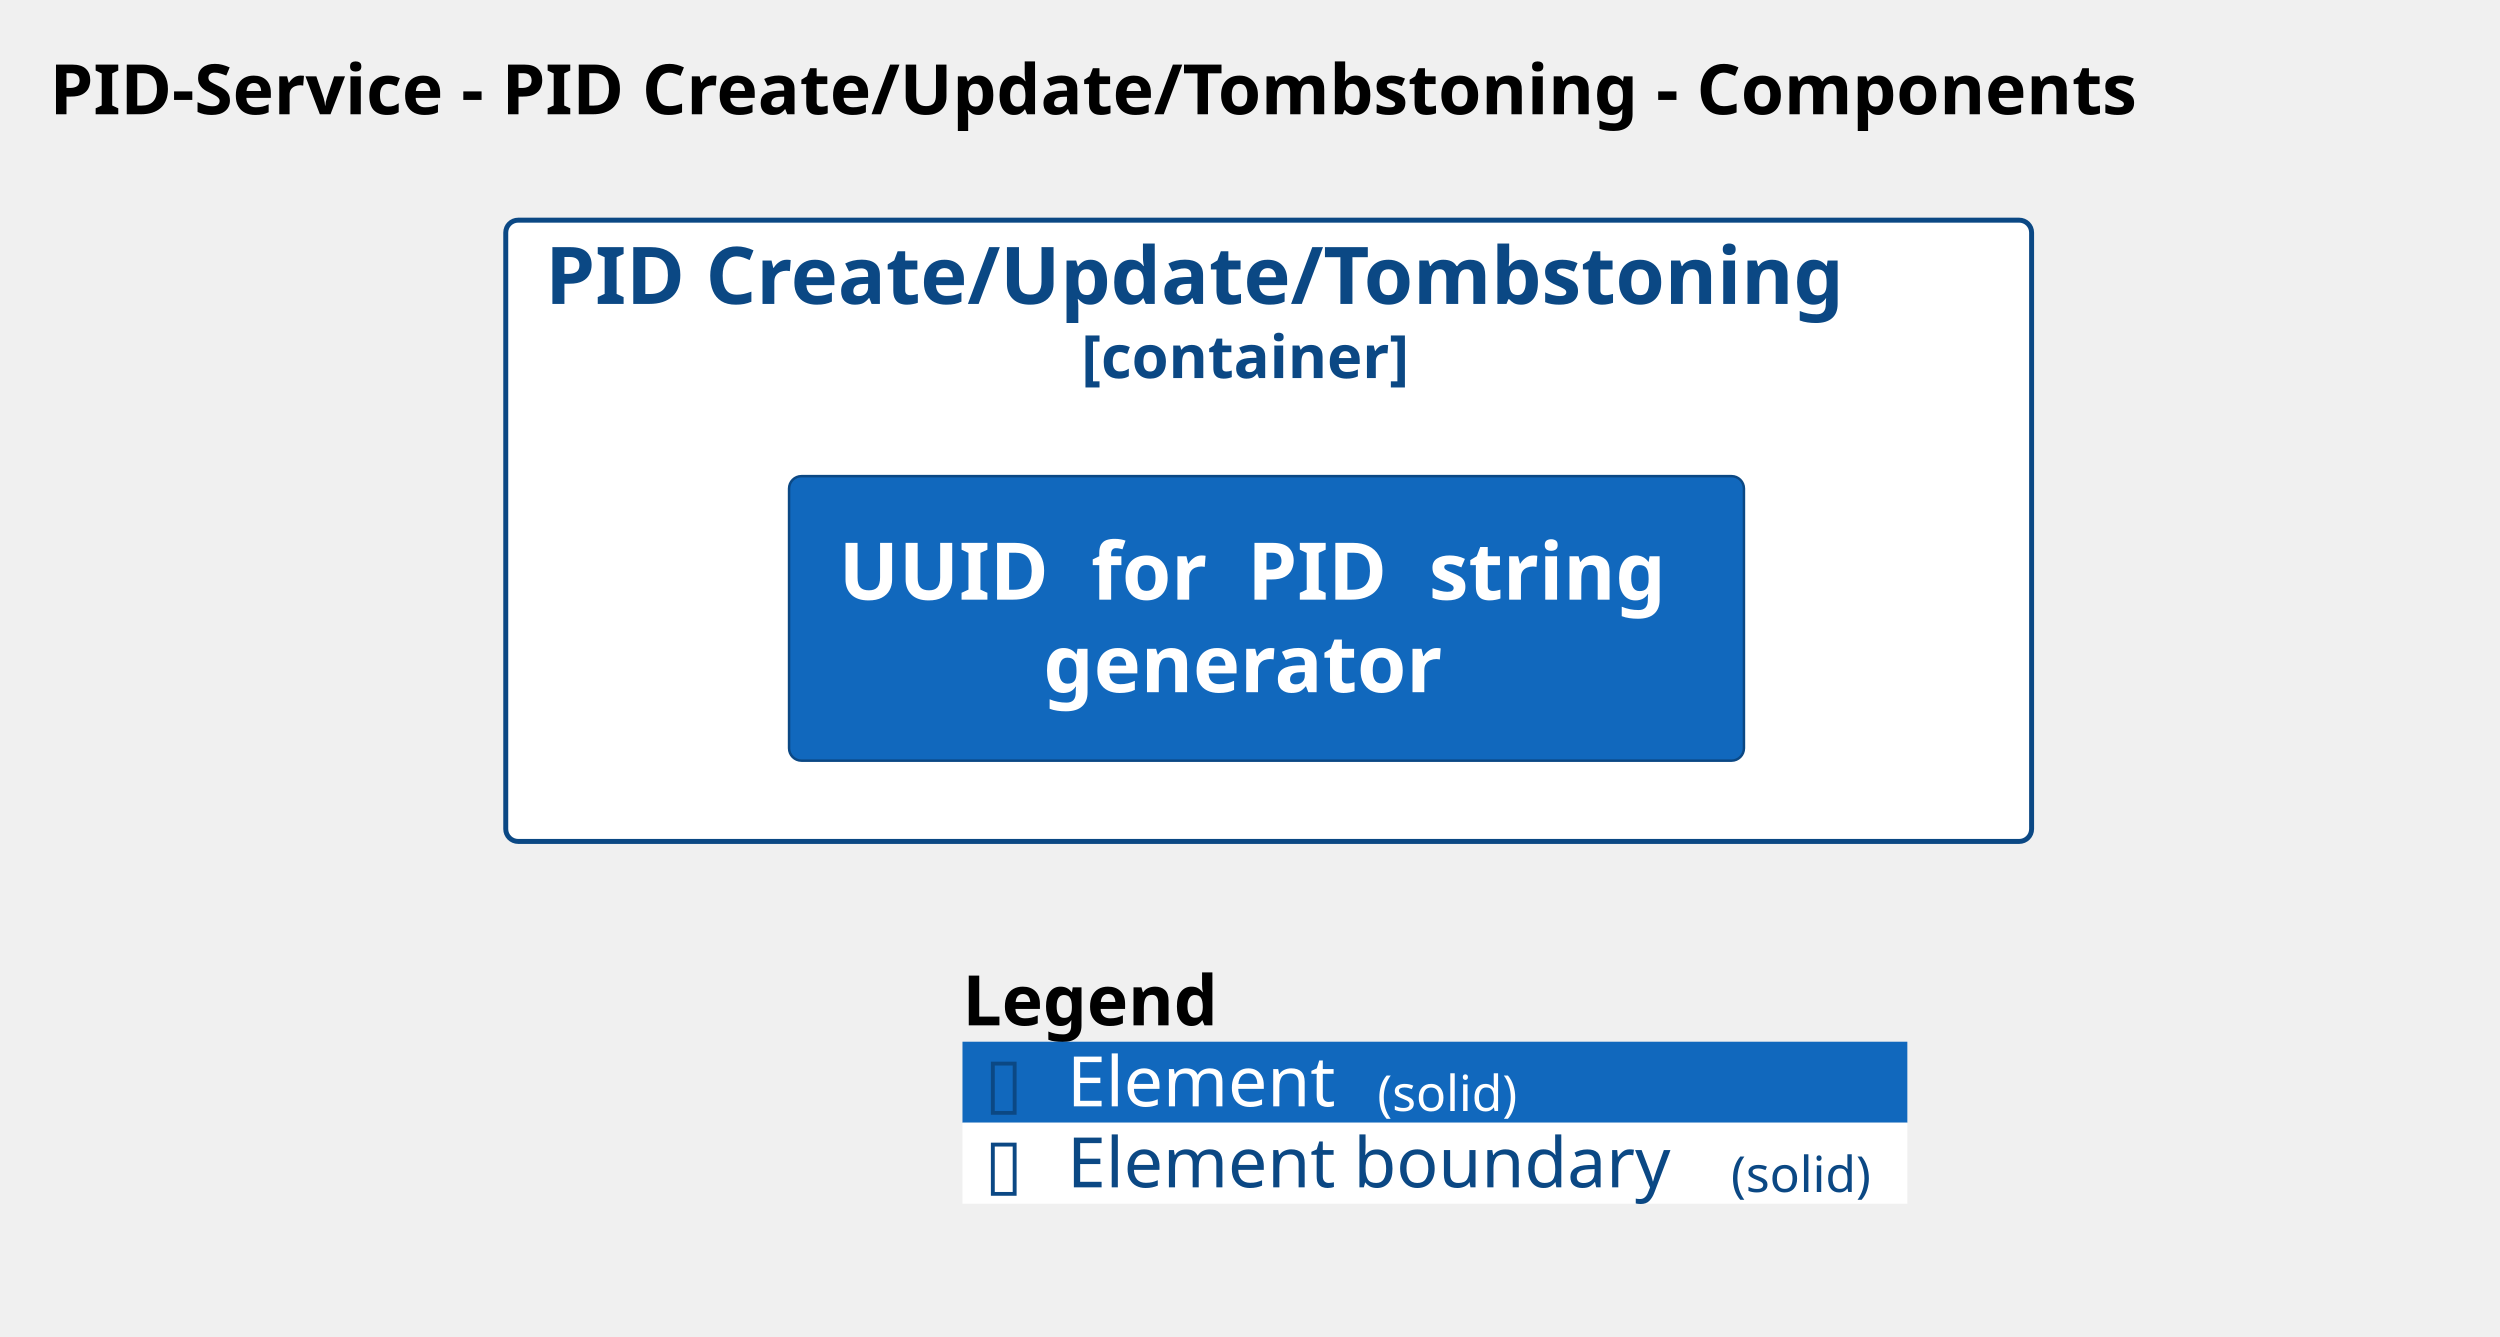
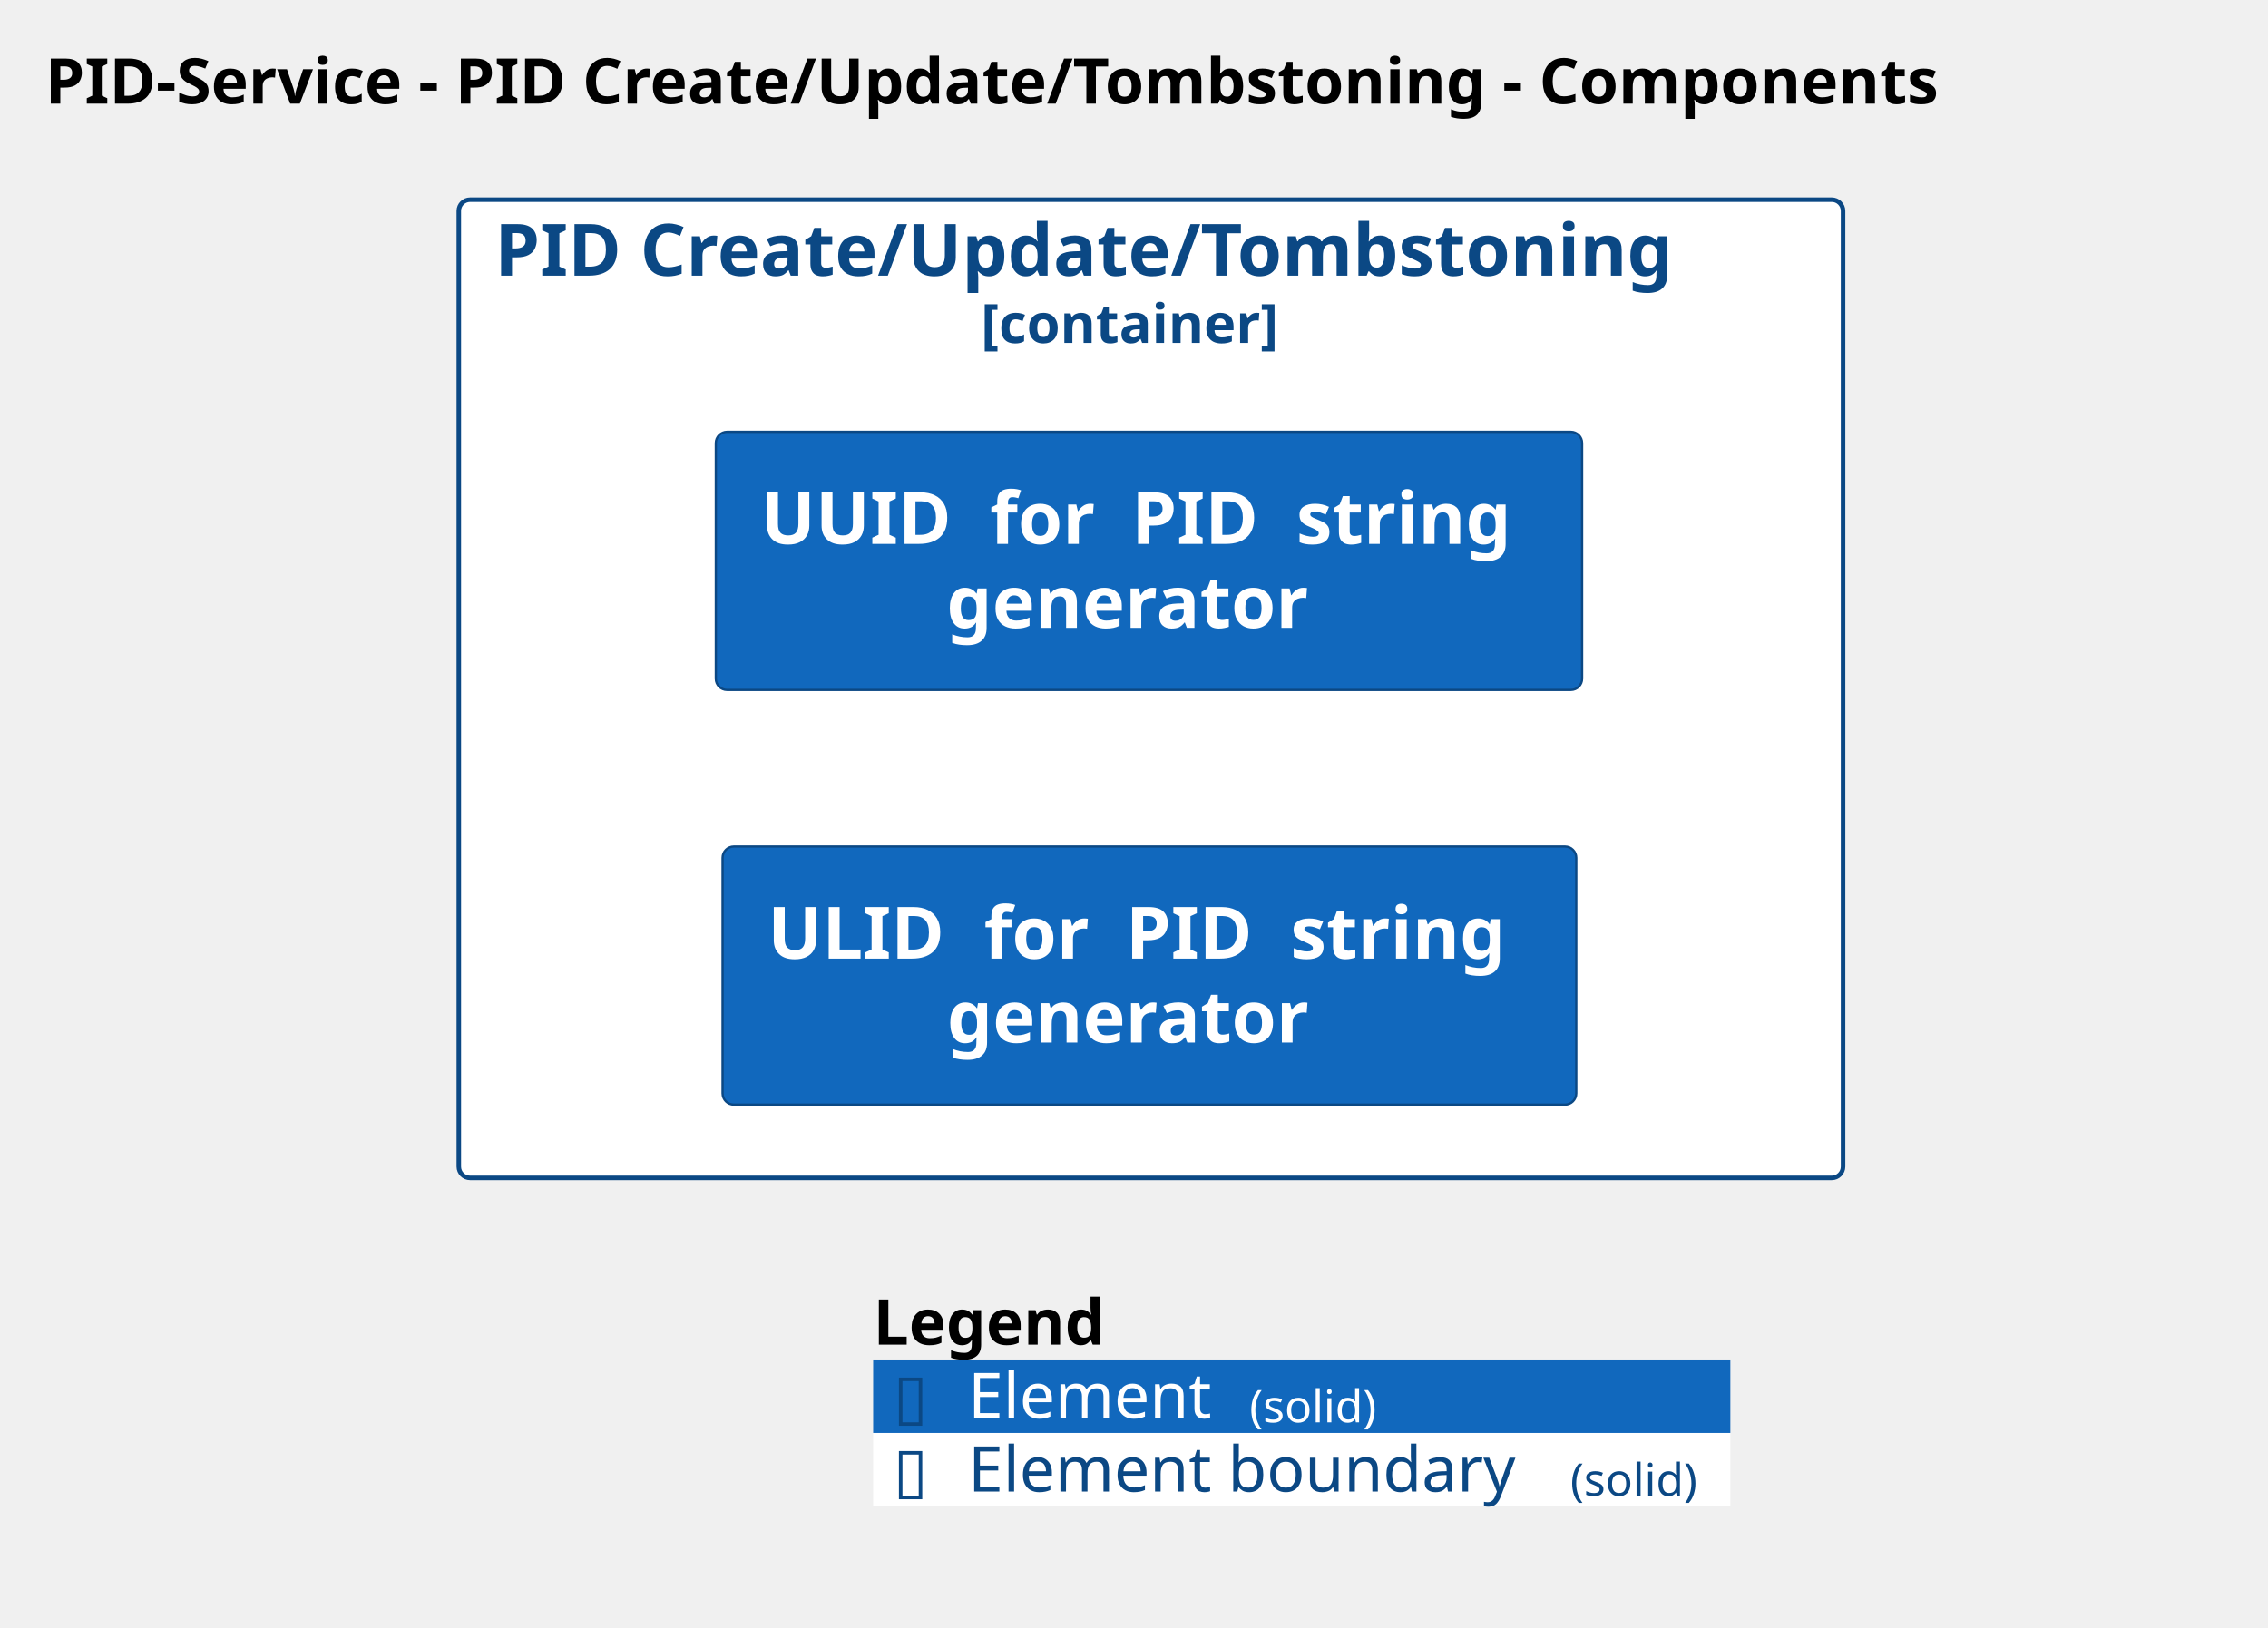
- <svg xmlns="http://www.w3.org/2000/svg" contentStyleType="text/css" data-diagram-type="DESCRIPTION" height="269px" preserveAspectRatio="none" style="width:503px;height:269px;background:#FFFFFF;" version="1.1" viewBox="0 0 503 269" width="503px" zoomAndPan="magnify">
+ <svg xmlns="http://www.w3.org/2000/svg" contentStyleType="text/css" data-diagram-type="DESCRIPTION" height="361px" preserveAspectRatio="none" style="width:503px;height:361px;background:#FFFFFF;" version="1.1" viewBox="0 0 503 361" width="503px" zoomAndPan="magnify">
  <defs />
  <g>
    <g class="title" data-source-line="2">
      <text fill="#000000" font-family="sans-serif" font-size="14" font-weight="bold" lengthAdjust="spacing" textLength="475.515" x="10" y="22.995">PID-Service - PID Create/Update/Tombstoning - Components</text>
    </g>
    <g class="cluster" data-entity="PIDService.PIDCreateUpdateTombstoning_boundary" data-source-line="1575" data-uid="ent0002" id="cluster_PIDService.PIDCreateUpdateTombstoning_boundary">
-       <rect fill="#FFFFFF" height="125" rx="2.5" ry="2.5" style="stroke:#0B4884;stroke-width:1;" width="307" x="101.757" y="44.297" />
+       <rect fill="#FFFFFF" height="217" rx="2.5" ry="2.5" style="stroke:#0B4884;stroke-width:1;" width="307" x="101.757" y="44.297" />
      <text fill="#0B4884" font-family="sans-serif" font-size="16" font-weight="bold" lengthAdjust="spacing" textLength="291.109" x="109.703" y="61.148">PID Create/Update/Tombstoning</text>
      <text fill="#0B4884" font-family="sans-serif" font-size="12" font-weight="bold" lengthAdjust="spacing" textLength="75.416" x="217.549" y="76.061">[container]</text>
    </g>
    <g class="entity" data-entity="PIDService.PIDCreateUpdateTombstoning.UUIDforPIDstringgenerator" data-source-line="63" data-uid="ent0003" id="entity_PIDService.PIDCreateUpdateTombstoning.UUIDforPIDstringgenerator">
      <rect fill="#1168BD" height="57.25" rx="2.5" ry="2.5" style="stroke:#0B4884;stroke-width:0.5;" width="192.125" x="158.757" y="95.797" />
      <text fill="#FFFFFF" font-family="sans-serif" font-size="16" font-weight="bold" lengthAdjust="spacing" textLength="45.219" x="168.757" y="120.648">UUID</text>
      <text fill="#FFFFFF" font-family="sans-serif" font-size="16" font-weight="bold" lengthAdjust="spacing" textLength="5.57" x="213.976" y="120.648"> </text>
      <text fill="#FFFFFF" font-family="sans-serif" font-size="16" font-weight="bold" lengthAdjust="spacing" textLength="25.844" x="219.546" y="120.648">for</text>
      <text fill="#FFFFFF" font-family="sans-serif" font-size="16" font-weight="bold" lengthAdjust="spacing" textLength="5.57" x="245.39" y="120.648"> </text>
      <text fill="#FFFFFF" font-family="sans-serif" font-size="16" font-weight="bold" lengthAdjust="spacing" textLength="30.961" x="250.96" y="120.648">PID</text>
      <text fill="#FFFFFF" font-family="sans-serif" font-size="16" font-weight="bold" lengthAdjust="spacing" textLength="5.57" x="281.921" y="120.648"> </text>
      <text fill="#FFFFFF" font-family="sans-serif" font-size="16" font-weight="bold" lengthAdjust="spacing" textLength="53.391" x="287.492" y="120.648">string</text>
      <text fill="#FFFFFF" font-family="sans-serif" font-size="16" font-weight="bold" lengthAdjust="spacing" textLength="89.766" x="209.937" y="139.273">generator</text>
    </g>
+     <g class="entity" data-entity="PIDService.PIDCreateUpdateTombstoning.ULIDforPIDstringgenerator" data-source-line="63" data-uid="ent0004" id="entity_PIDService.PIDCreateUpdateTombstoning.ULIDforPIDstringgenerator">
+       <rect fill="#1168BD" height="57.25" rx="2.5" ry="2.5" style="stroke:#0B4884;stroke-width:0.5;" width="189.328" x="160.257" y="187.797" />
+       <text fill="#FFFFFF" font-family="sans-serif" font-size="16" font-weight="bold" lengthAdjust="spacing" textLength="42.422" x="170.257" y="212.648">ULID</text>
+       <text fill="#FFFFFF" font-family="sans-serif" font-size="16" font-weight="bold" lengthAdjust="spacing" textLength="5.57" x="212.679" y="212.648"> </text>
+       <text fill="#FFFFFF" font-family="sans-serif" font-size="16" font-weight="bold" lengthAdjust="spacing" textLength="25.844" x="218.25" y="212.648">for</text>
+       <text fill="#FFFFFF" font-family="sans-serif" font-size="16" font-weight="bold" lengthAdjust="spacing" textLength="5.57" x="244.093" y="212.648"> </text>
+       <text fill="#FFFFFF" font-family="sans-serif" font-size="16" font-weight="bold" lengthAdjust="spacing" textLength="30.961" x="249.664" y="212.648">PID</text>
+       <text fill="#FFFFFF" font-family="sans-serif" font-size="16" font-weight="bold" lengthAdjust="spacing" textLength="5.57" x="280.625" y="212.648"> </text>
+       <text fill="#FFFFFF" font-family="sans-serif" font-size="16" font-weight="bold" lengthAdjust="spacing" textLength="53.391" x="286.195" y="212.648">string</text>
+       <text fill="#FFFFFF" font-family="sans-serif" font-size="16" font-weight="bold" lengthAdjust="spacing" textLength="89.766" x="210.039" y="231.273">generator</text>
+     </g>
    <g class="legend" data-source-line="1492">
-       <rect fill="none" height="16.297" style="stroke:none;stroke-width:1;" width="190.107" x="193.65" y="193.297" />
-       <text fill="#000000" font-family="sans-serif" font-size="14" font-weight="bold" lengthAdjust="spacing" textLength="57.921" x="193.65" y="206.292">Legend</text>
-       <text fill="#FFFFFF" font-family="sans-serif" font-size="14" lengthAdjust="spacing" textLength="4.45" x="256.445" y="206.292"> </text>
-       <rect fill="#1168BD" height="16.297" style="stroke:none;stroke-width:1;" width="190.107" x="193.65" y="209.594" />
-       <text fill="#0B4884" font-family="sans-serif" font-size="14" lengthAdjust="spacing" textLength="7.704" x="198.1" y="222.589">▯</text>
-       <text fill="#FFFFFF" font-family="sans-serif" font-size="14" lengthAdjust="spacing" textLength="4.45" x="205.804" y="222.589"> </text>
-       <text fill="#FFFFFF" font-family="sans-serif" font-size="14" lengthAdjust="spacing" textLength="57.962" x="214.705" y="222.589">Element</text>
-       <text fill="#FFFFFF" font-family="sans-serif" font-size="10" lengthAdjust="spacing" textLength="31.035" x="277.117" y="223.532">(solid)</text>
-       <text fill="#FFFFFF" font-family="sans-serif" font-size="14" lengthAdjust="spacing" textLength="4.45" x="308.152" y="222.589"> </text>
-       <rect fill="#FFFFFF" height="16.297" style="stroke:none;stroke-width:1;" width="190.107" x="193.65" y="225.891" />
-       <text fill="#0B4884" font-family="sans-serif" font-size="14" lengthAdjust="spacing" textLength="7.704" x="198.1" y="238.886">▯</text>
-       <text fill="#FFFFFF" font-family="sans-serif" font-size="14" lengthAdjust="spacing" textLength="4.45" x="205.804" y="238.886"> </text>
-       <text fill="#0B4884" font-family="sans-serif" font-size="14" lengthAdjust="spacing" textLength="129.117" x="214.705" y="238.886">Element boundary</text>
-       <text fill="#0B4884" font-family="sans-serif" font-size="10" lengthAdjust="spacing" textLength="31.035" x="348.272" y="239.829">(solid)</text>
-       <text fill="#FFFFFF" font-family="sans-serif" font-size="14" lengthAdjust="spacing" textLength="4.45" x="379.307" y="238.886"> </text>
-       <line style="stroke:none;stroke-width:1;" x1="193.65" x2="383.757" y1="193.297" y2="193.297" />
-       <line style="stroke:none;stroke-width:1;" x1="193.65" x2="383.757" y1="209.594" y2="209.594" />
-       <line style="stroke:none;stroke-width:1;" x1="193.65" x2="383.757" y1="225.891" y2="225.891" />
-       <line style="stroke:none;stroke-width:1;" x1="193.65" x2="383.757" y1="242.188" y2="242.188" />
-       <line style="stroke:none;stroke-width:1;" x1="193.65" x2="193.65" y1="193.297" y2="242.188" />
-       <line style="stroke:none;stroke-width:1;" x1="383.757" x2="383.757" y1="193.297" y2="242.188" />
+       <rect fill="none" height="16.297" style="stroke:none;stroke-width:1;" width="190.107" x="193.65" y="285.297" />
+       <text fill="#000000" font-family="sans-serif" font-size="14" font-weight="bold" lengthAdjust="spacing" textLength="57.921" x="193.65" y="298.292">Legend</text>
+       <text fill="#FFFFFF" font-family="sans-serif" font-size="14" lengthAdjust="spacing" textLength="4.45" x="256.445" y="298.292"> </text>
+       <rect fill="#1168BD" height="16.297" style="stroke:none;stroke-width:1;" width="190.107" x="193.65" y="301.594" />
+       <text fill="#0B4884" font-family="sans-serif" font-size="14" lengthAdjust="spacing" textLength="7.704" x="198.1" y="314.589">▯</text>
+       <text fill="#FFFFFF" font-family="sans-serif" font-size="14" lengthAdjust="spacing" textLength="4.45" x="205.804" y="314.589"> </text>
+       <text fill="#FFFFFF" font-family="sans-serif" font-size="14" lengthAdjust="spacing" textLength="57.962" x="214.705" y="314.589">Element</text>
+       <text fill="#FFFFFF" font-family="sans-serif" font-size="10" lengthAdjust="spacing" textLength="31.035" x="277.117" y="315.532">(solid)</text>
+       <text fill="#FFFFFF" font-family="sans-serif" font-size="14" lengthAdjust="spacing" textLength="4.45" x="308.152" y="314.589"> </text>
+       <rect fill="#FFFFFF" height="16.297" style="stroke:none;stroke-width:1;" width="190.107" x="193.65" y="317.891" />
+       <text fill="#0B4884" font-family="sans-serif" font-size="14" lengthAdjust="spacing" textLength="7.704" x="198.1" y="330.886">▯</text>
+       <text fill="#FFFFFF" font-family="sans-serif" font-size="14" lengthAdjust="spacing" textLength="4.45" x="205.804" y="330.886"> </text>
+       <text fill="#0B4884" font-family="sans-serif" font-size="14" lengthAdjust="spacing" textLength="129.117" x="214.705" y="330.886">Element boundary</text>
+       <text fill="#0B4884" font-family="sans-serif" font-size="10" lengthAdjust="spacing" textLength="31.035" x="348.272" y="331.829">(solid)</text>
+       <text fill="#FFFFFF" font-family="sans-serif" font-size="14" lengthAdjust="spacing" textLength="4.45" x="379.307" y="330.886"> </text>
+       <line style="stroke:none;stroke-width:1;" x1="193.65" x2="383.757" y1="285.297" y2="285.297" />
+       <line style="stroke:none;stroke-width:1;" x1="193.65" x2="383.757" y1="301.594" y2="301.594" />
+       <line style="stroke:none;stroke-width:1;" x1="193.65" x2="383.757" y1="317.891" y2="317.891" />
+       <line style="stroke:none;stroke-width:1;" x1="193.65" x2="383.757" y1="334.188" y2="334.188" />
+       <line style="stroke:none;stroke-width:1;" x1="193.65" x2="193.65" y1="285.297" y2="334.188" />
+       <line style="stroke:none;stroke-width:1;" x1="383.757" x2="383.757" y1="285.297" y2="334.188" />
    </g>
  </g>
</svg>
